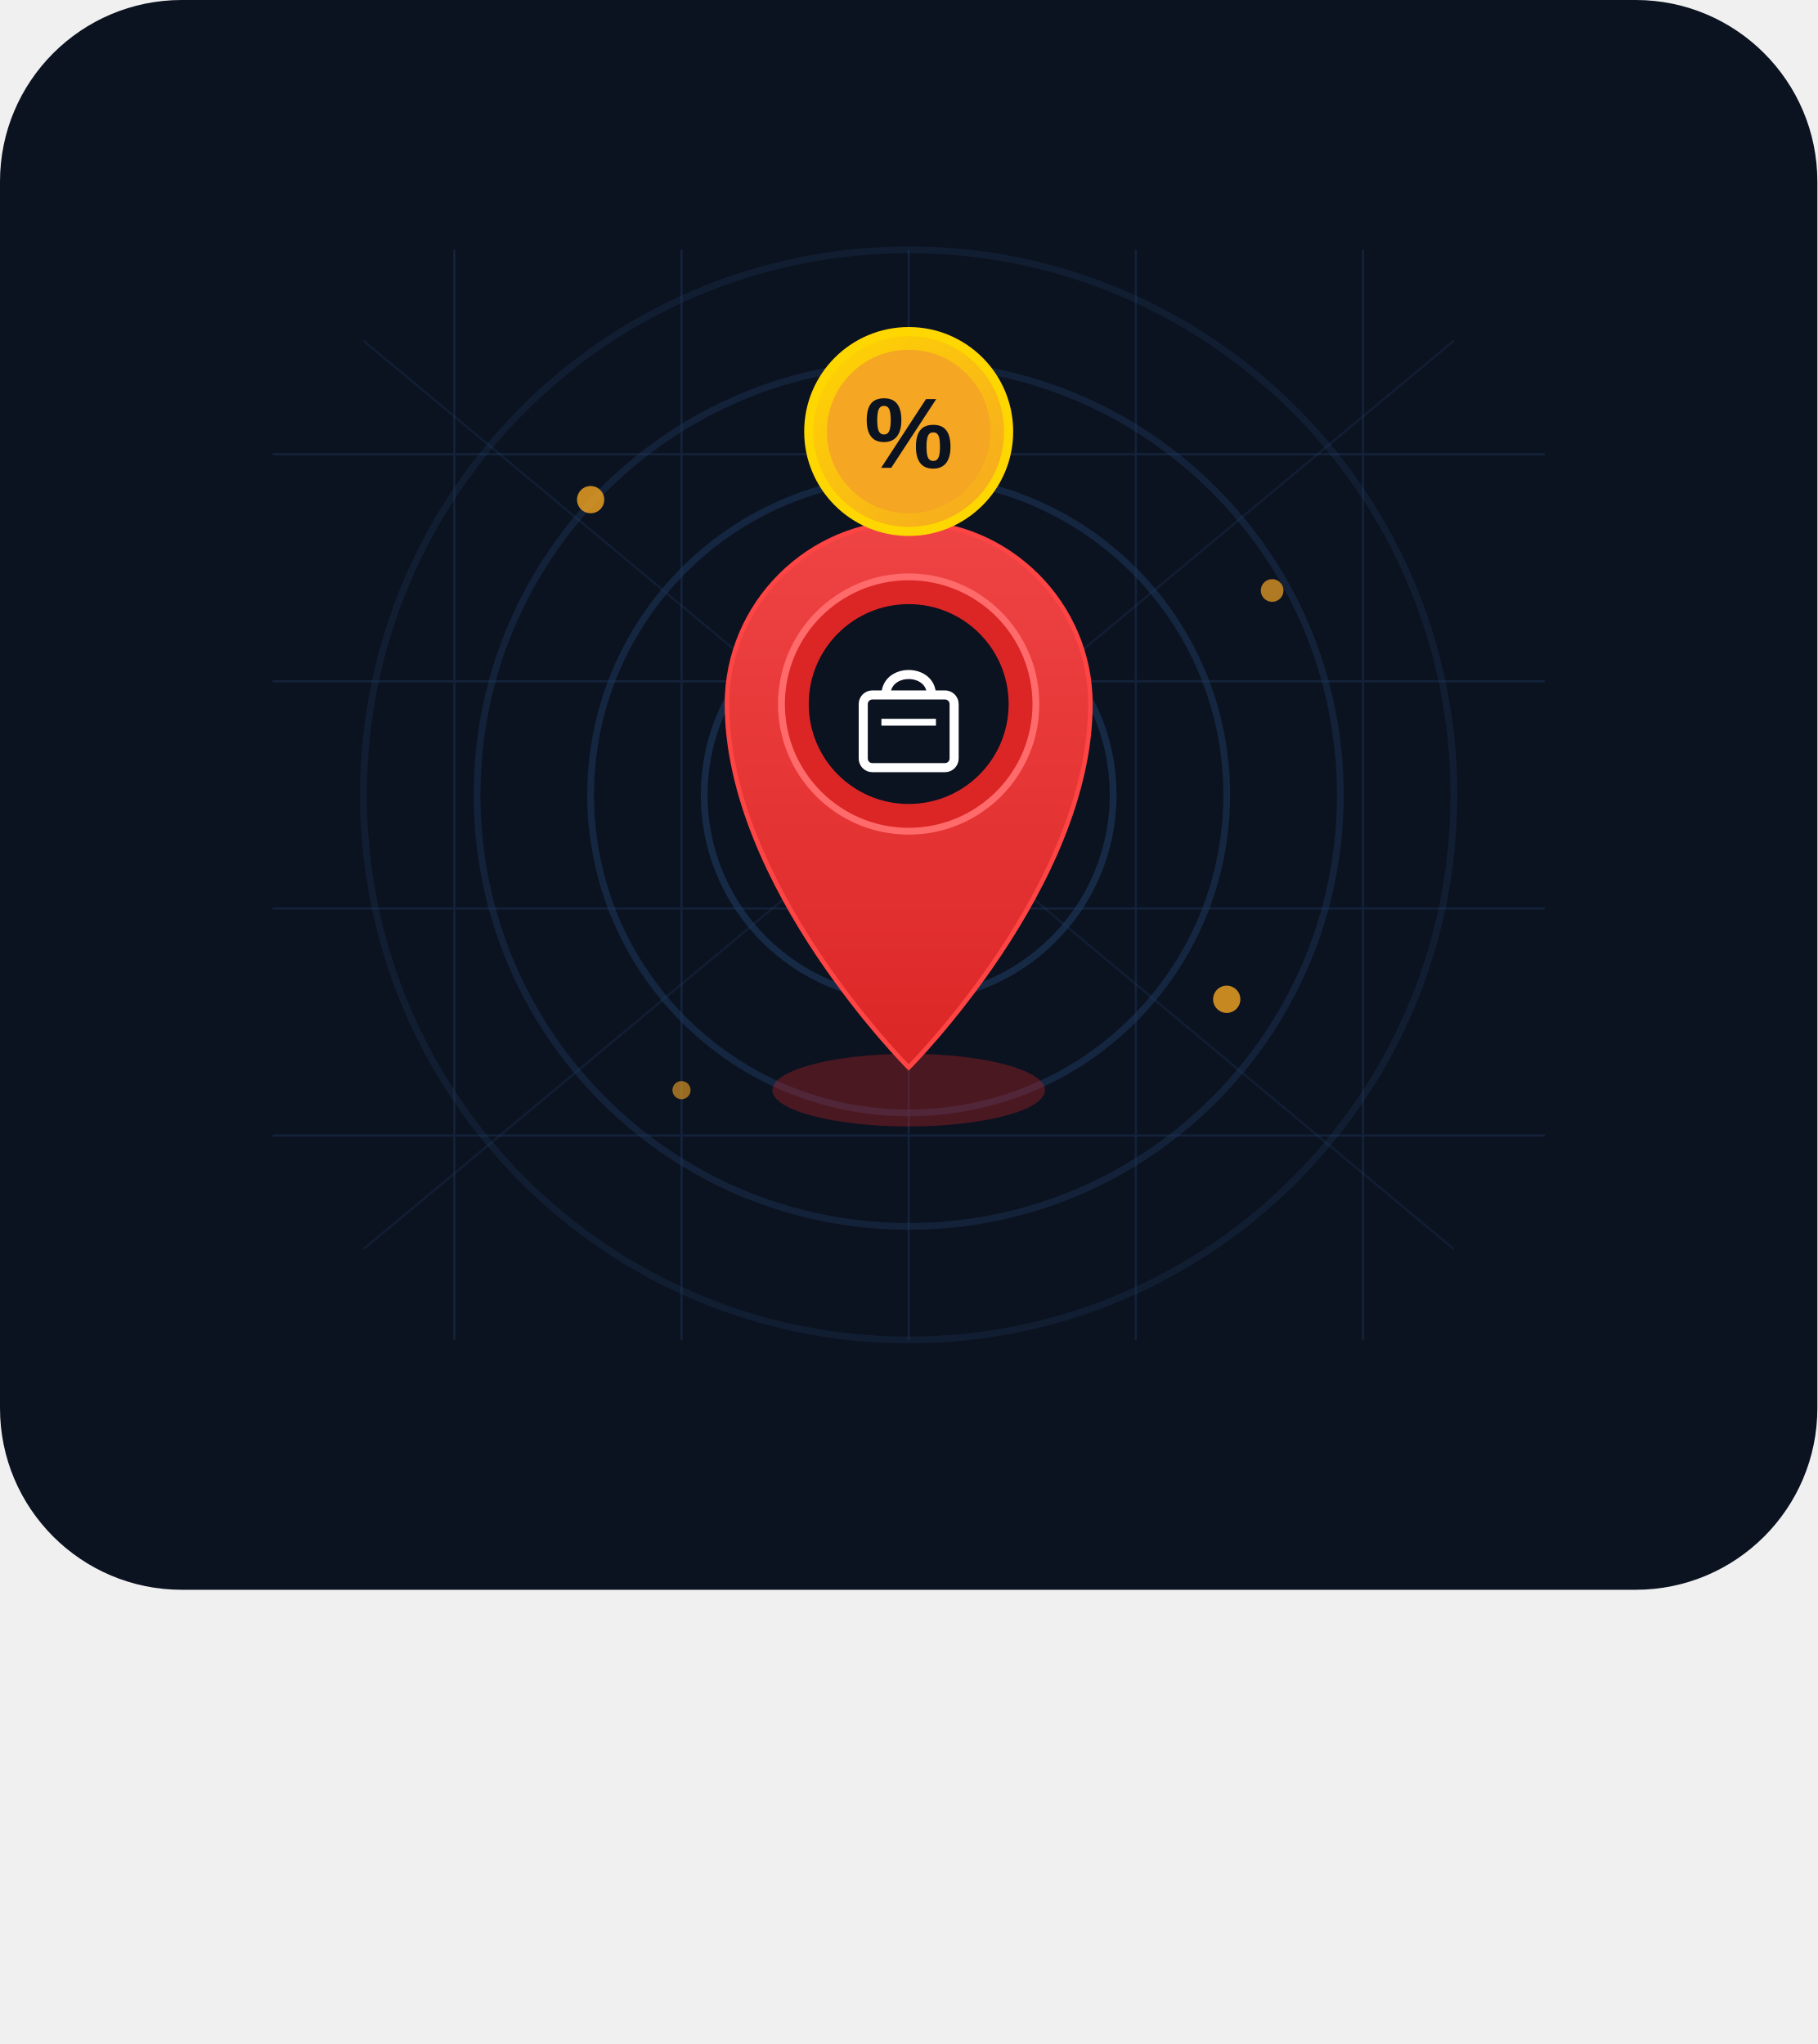
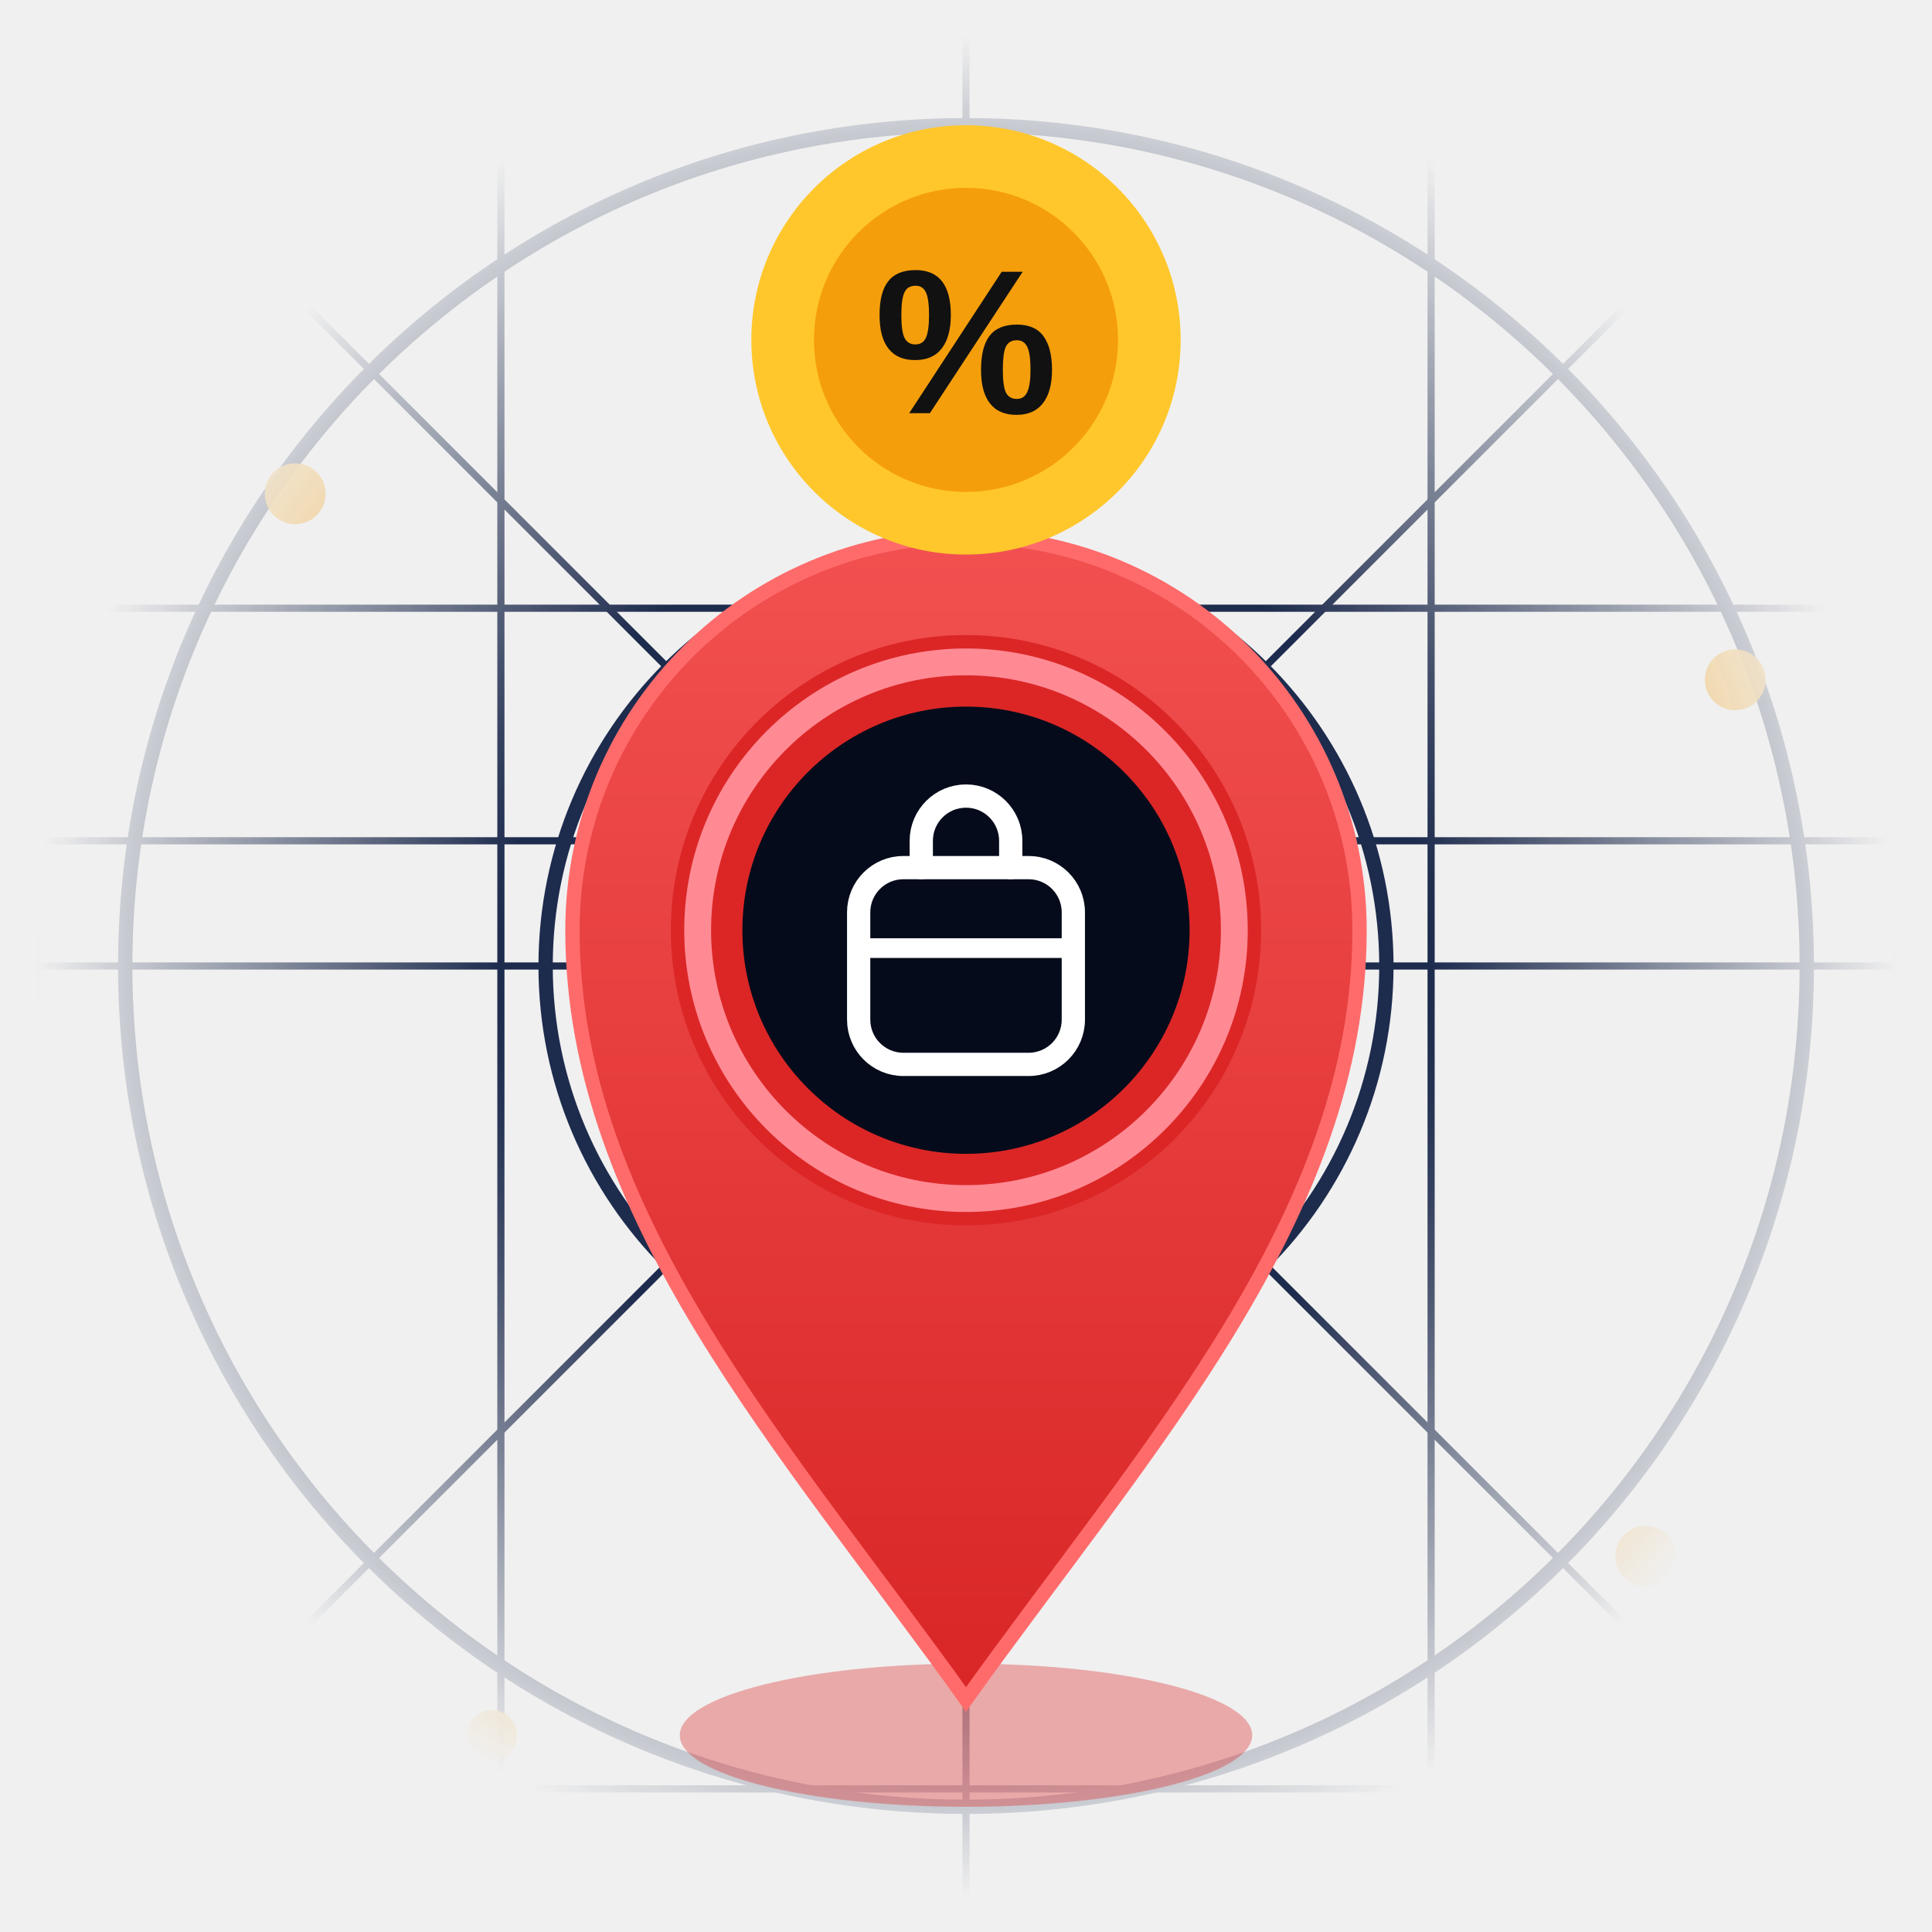
- <svg xmlns="http://www.w3.org/2000/svg" viewBox="0 0 400 450" role="img" aria-label="SpotMarket Logo" width="100%" height="100%">
+ <svg xmlns="http://www.w3.org/2000/svg" viewBox="-22 -24 108 108" width="108" height="108">
  <defs>
-     <linearGradient id="pinGrad" x1="0%" y1="0%" x2="0%" y2="100%">
-       <stop offset="0%" stop-color="#EF4444" />
-       <stop offset="100%" stop-color="#DC2626" />
+     <linearGradient id="rojoPin" x1="0" y1="0" x2="0" y2="1">
+       <stop offset="0" stop-color="#f25050" />
+       <stop offset="1" stop-color="#d92626" />
    </linearGradient>
-     <linearGradient id="goldGrad" x1="0%" y1="0%" x2="100%" y2="100%">
-       <stop offset="0%" stop-color="#FFD700" />
-       <stop offset="100%" stop-color="#F5A623" />
-     </linearGradient>
+     <radialGradient id="desvanecer" cx="32" cy="30" r="52" gradientUnits="userSpaceOnUse">
+       <stop offset="0.5" stop-color="#ffffff" />
+       <stop offset="1" stop-color="#000000" />
+     </radialGradient>
+     <mask id="mascara" maskUnits="userSpaceOnUse" x="-22" y="-24" width="108" height="108">
+       <rect x="-22" y="-24" width="108" height="108" fill="url(#desvanecer)" />
+     </mask>
  </defs>
-   <rect width="400" height="350" rx="40" fill="#0B1220" />
-   <circle cx="200" cy="175" r="120" fill="none" stroke="#1E3A5F" stroke-width="1.5" opacity="0.3" />
-   <circle cx="200" cy="175" r="95" fill="none" stroke="#1E3A5F" stroke-width="1.5" opacity="0.4" />
-   <circle cx="200" cy="175" r="70" fill="none" stroke="#1E3A5F" stroke-width="1.5" opacity="0.5" />
-   <circle cx="200" cy="175" r="45" fill="none" stroke="#1E3A5F" stroke-width="1.5" opacity="0.6" />
-   <g stroke="#1E3A5F" stroke-width="0.5" opacity="0.4">
-     <line x1="100" y1="55" x2="100" y2="295" />
-     <line x1="150" y1="55" x2="150" y2="295" />
-     <line x1="200" y1="55" x2="200" y2="295" />
-     <line x1="250" y1="55" x2="250" y2="295" />
-     <line x1="300" y1="55" x2="300" y2="295" />
-     <line x1="60" y1="100" x2="340" y2="100" />
-     <line x1="60" y1="150" x2="340" y2="150" />
-     <line x1="60" y1="200" x2="340" y2="200" />
-     <line x1="60" y1="250" x2="340" y2="250" />
+   <g mask="url(#mascara)">
+     <g fill="none" stroke="#1d2b4d" stroke-width="0.8">
+       <circle cx="32" cy="30" r="23.5" />
+       <circle cx="32" cy="30" r="47" />
+       <circle cx="32" cy="30" r="63" />
+     </g>
+     <g stroke="#1d2b4d" stroke-width="0.4">
+       <path d="M-70 30H130M32 -40V140" />
+       <path d="M-70 10H130M-70 23H130M-70 76H130" />
+       <path d="M6 -40V140M58 -40V140M-20 -40V140M84 -40V140" />
+       <path d="M-28 -30L92 90M92 -30L-28 90" />
+     </g>
+     <g fill="#f59e0b" opacity="0.9">
+       <circle cx="-5.5" cy="3.6" r="1.7" />
+       <circle cx="75" cy="14" r="1.7" />
+       <circle cx="70" cy="63" r="1.7" />
+       <circle cx="5.5" cy="73" r="1.4" />
+     </g>
  </g>
-   <g stroke="#1E3A5F" stroke-width="0.5" opacity="0.3">
-     <line x1="80" y1="75" x2="320" y2="275" />
-     <line x1="320" y1="75" x2="80" y2="275" />
-   </g>
-   <circle cx="130" cy="110" r="3" fill="#F5A623" opacity="0.8" />
-   <circle cx="280" cy="130" r="2.5" fill="#F5A623" opacity="0.7" />
-   <circle cx="150" cy="240" r="2" fill="#F5A623" opacity="0.6" />
-   <circle cx="270" cy="220" r="3" fill="#F5A623" opacity="0.8" />
-   <ellipse cx="200" cy="240" rx="30" ry="8" fill="#DC2626" opacity="0.3" />
-   <path d="M200 235 C200 235 240 195 240 155 C240 133 222 115 200 115 C178 115 160 133 160 155 C160 195 200 235 200 235 Z" fill="url(#pinGrad)" stroke="#FF4444" stroke-width="1" />
-   <circle cx="200" cy="155" r="28" fill="#DC2626" stroke="#FF6B6B" stroke-width="1.5" />
-   <circle cx="200" cy="155" r="22" fill="#0B1220" />
-   <g transform="translate(200, 155)">
-     <rect x="-10" y="-2" width="20" height="16" rx="2" fill="none" stroke="#FFFFFF" stroke-width="2" />
-     <path d="M-5 -2 C-5 -8 5 -8 5 -2" fill="none" stroke="#FFFFFF" stroke-width="2" />
-     <line x1="-6" y1="4" x2="6" y2="4" stroke="#FFFFFF" stroke-width="1.5" />
-   </g>
-   <circle cx="200" cy="95" r="22" fill="url(#goldGrad)" stroke="#FFD700" stroke-width="2" />
-   <circle cx="200" cy="95" r="18" fill="#F5A623" />
-   <text x="200" y="103" text-anchor="middle" font-family="Arial Black, Arial, sans-serif" font-size="22" font-weight="900" fill="#0B1220">%</text>
+   <ellipse cx="32" cy="73" rx="16" ry="4" fill="#dc2626" opacity="0.35" />
+   <path d="M32 71C22 57 10 44 10 28A22 22 0 0 1 54 28C54 44 42 57 32 71Z" fill="url(#rojoPin)" stroke="#ff6b6b" stroke-width="0.8" />
+   <circle cx="32" cy="28" r="16.5" fill="#dc2626" />
+   <circle cx="32" cy="28" r="15" fill="none" stroke="#ff8a94" stroke-width="1.5" />
+   <circle cx="32" cy="28" r="12.5" fill="#050b1a" />
+   <rect x="26" y="24.5" width="12" height="11" rx="2.5" fill="none" stroke="#ffffff" stroke-width="1.3" />
+   <path d="M26 29H38" stroke="#ffffff" stroke-width="1.1" />
+   <path d="M29.5 24.5v-1.5a2.5 2.5 0 0 1 5 0v1.5" fill="none" stroke="#ffffff" stroke-width="1.3" stroke-linecap="round" />
+   <circle cx="32" cy="-5" r="12" fill="#ffc72c" />
+   <circle cx="32" cy="-5" r="8.5" fill="#f59e0b" />
+   <text x="32" y="-0.9" text-anchor="middle" font-family="Arial, Helvetica, sans-serif" font-size="11.5" font-weight="800" fill="#111111">%</text>
</svg>
